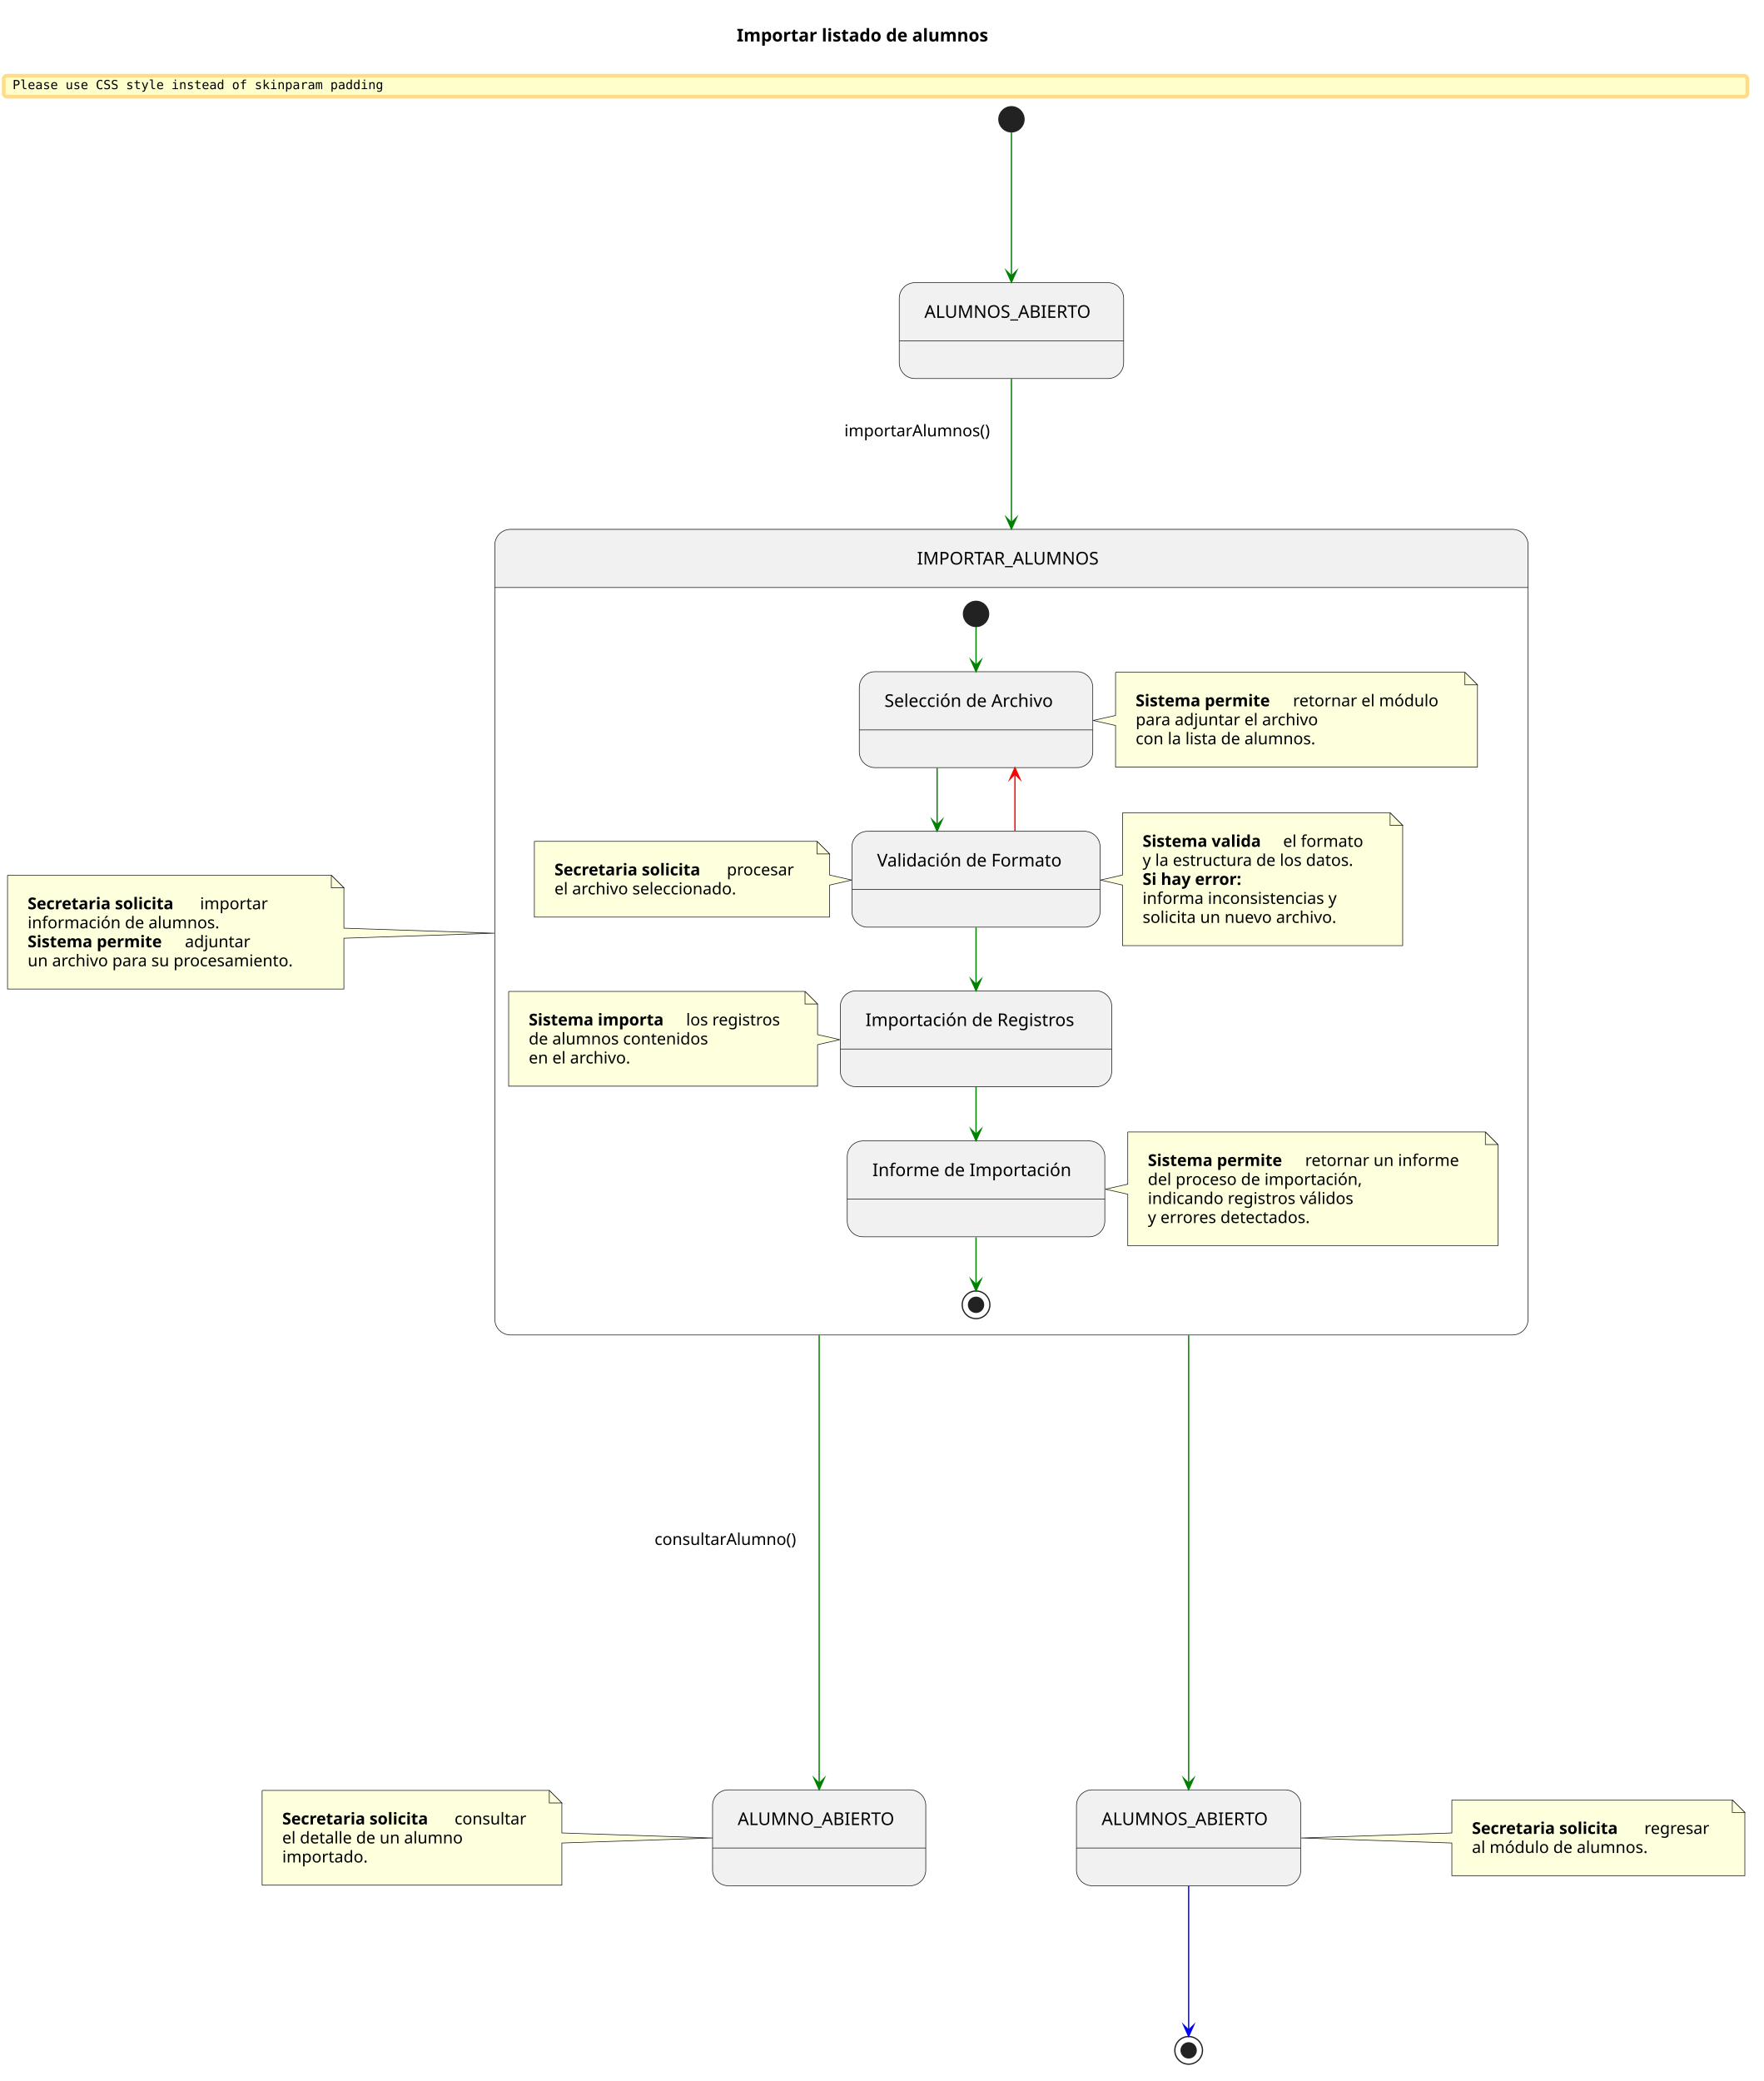
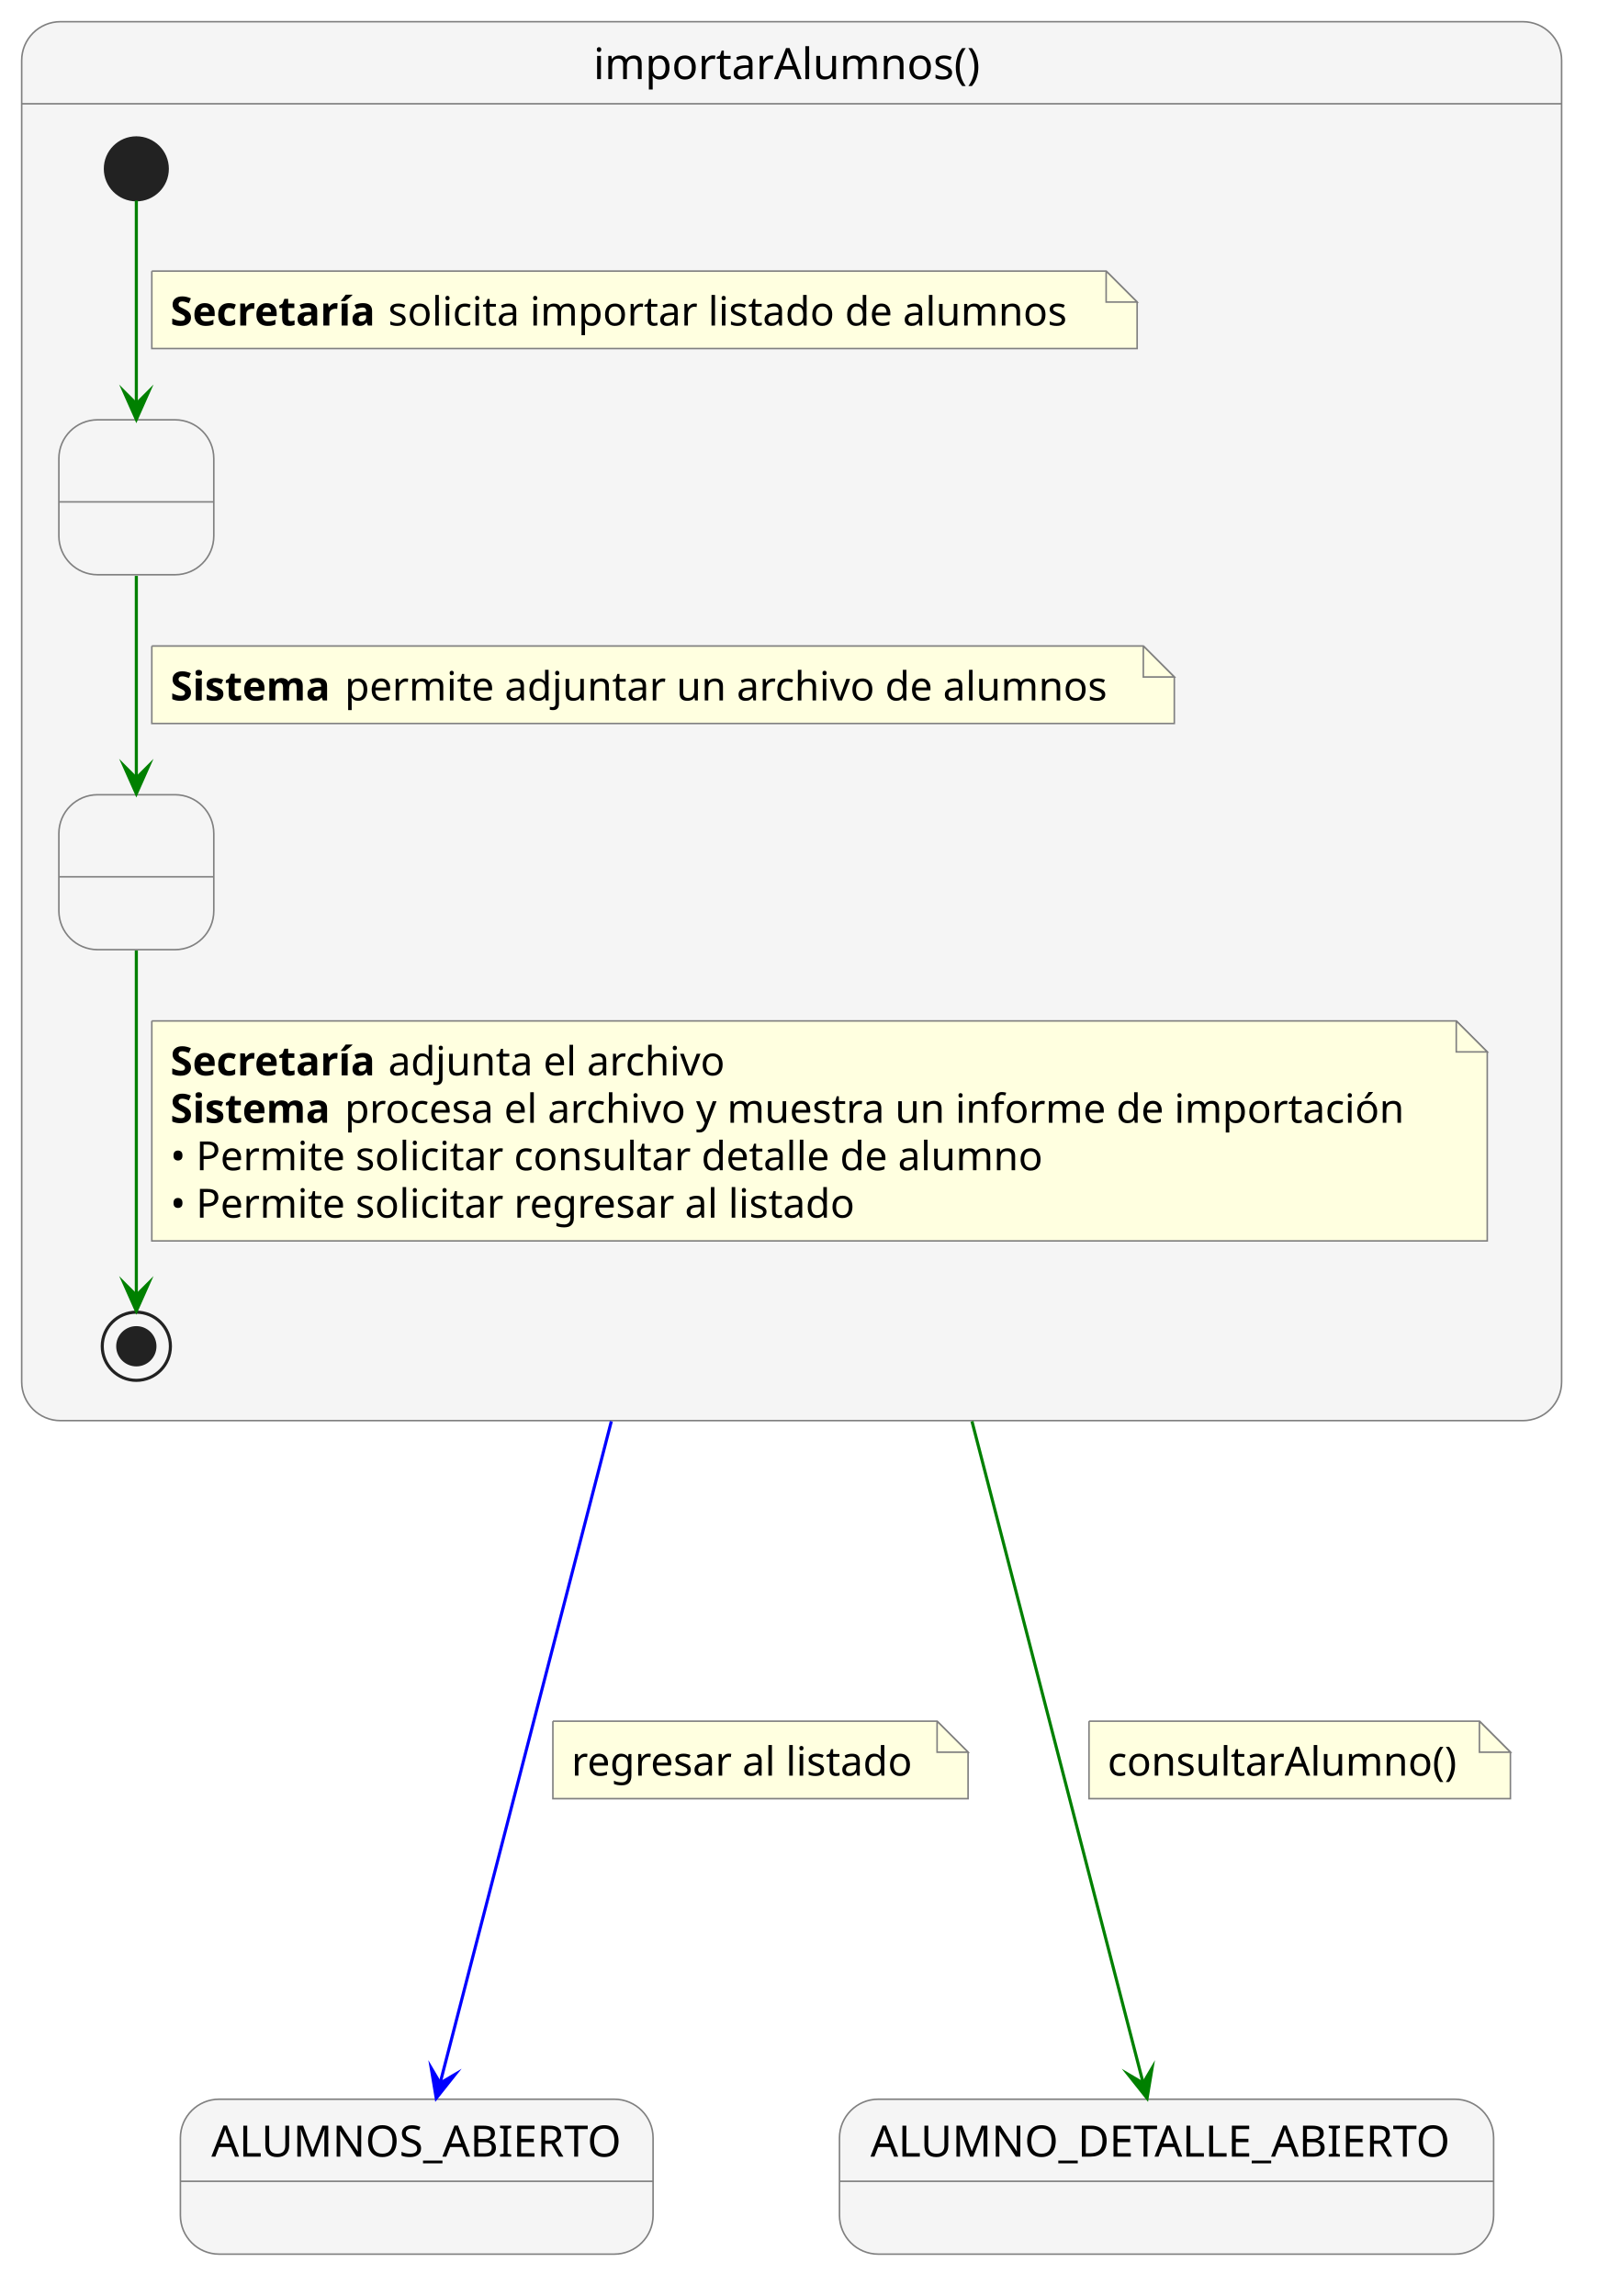
- <svg xmlns="http://www.w3.org/2000/svg" version="1.1" data-diagram-type="STATE" style="width:1403px;height:1656px;background:#FFFFFF;" width="1403px" height="1656px" viewBox="0 0 1403 1656" zoomAndPan="magnify" preserveAspectRatio="none" contentStyleType="text/css">
+ <svg xmlns="http://www.w3.org/2000/svg" contentStyleType="text/css" data-diagram-type="STATE" height="741px" preserveAspectRatio="none" style="width:519px;height:741px;background:#FFFFFF;" version="1.1" viewBox="0 0 519 741" width="519px" zoomAndPan="magnify">
  <defs />
  <g>
-     <g class="title" data-source-line="1">
-       <text x="586.219" y="32.995" fill="#000000" font-size="14" lengthAdjust="spacing" textLength="223.952" font-weight="700" font-family="sans-serif">Importar listado de alumnos</text>
-     </g>
-     <rect x="3" y="60.297" width="1387.39" height="16.641" fill="#FFFFCC" style="stroke:#FFDD88;stroke-width:3;" rx="2.5" ry="2.5" />
-     <text x="10" y="70.938" fill="#000000" font-size="10" lengthAdjust="spacing" textLength="295.005" font-family="monospace">Please use CSS style instead of skinparam padding</text>
-     <g class="entity" data-qualified-name="ALUMNOS_ABIERTO_INICIAL" id="ent0001" data-source-line="10">
-       <rect x="715.55" y="224.938" width="178.537" height="76.297" fill="#F1F1F1" style="stroke:#181818;stroke-width:0.5;" rx="12.5" ry="12.5" />
-       <line x1="715.55" y1="271.234" x2="894.087" y2="271.234" style="stroke:#181818;stroke-width:0.5;" />
-       <text x="735.55" y="252.933" fill="#000000" font-size="14" lengthAdjust="spacing" textLength="138.537" font-family="sans-serif">ALUMNOS_ABIERTO</text>
-     </g>
-     <g class="entity" data-qualified-name="IMPORTAR_ALUMNOS_COMP" id="ent0002" data-source-line="11">
-       <path d="M406.23,421.238 L1203.411,421.238 A12.5,12.5 0 0 1 1215.911,433.738 L1215.911,467.534 L393.73,467.534 L393.73,433.738 A12.5,12.5 0 0 1 406.23,421.238" fill="#F1F1F1" />
-       <rect x="393.73" y="421.238" width="822.181" height="641.087" fill="none" style="stroke:#181818;stroke-width:0.5;" rx="12.5" ry="12.5" />
-       <line x1="393.73" y1="467.534" x2="1215.911" y2="467.534" style="stroke:#181818;stroke-width:0.5;" />
-       <text x="729.652" y="449.233" fill="#000000" font-size="14" lengthAdjust="spacing" textLength="150.336" font-family="sans-serif">IMPORTAR_ALUMNOS</text>
-       <g class="entity" data-qualified-name="IMPORTAR_ALUMNOS_COMP.SolicitudArchivo" id="ent0005" data-source-line="30">
-         <rect x="683.76" y="534.534" width="185.769" height="76.297" fill="#F1F1F1" style="stroke:#181818;stroke-width:0.5;" rx="12.5" ry="12.5" />
-         <line x1="683.76" y1="580.831" x2="869.529" y2="580.831" style="stroke:#181818;stroke-width:0.5;" />
-         <text x="703.76" y="562.529" fill="#000000" font-size="14" lengthAdjust="spacing" textLength="145.769" font-family="sans-serif">Selección de Archivo</text>
+     <g class="entity" data-qualified-name="importarAlumnos" data-source-line="9" id="ent0001">
+       <path d="M19.5,7 L491.5,7 A12.5,12.5 0 0 1 504,19.5 L504,33.488 L7,33.488 L7,19.5 A12.5,12.5 0 0 1 19.5,7" fill="#F5F5F5" />
+       <path d="M7,33.488 L504,33.488 L504,445.988 A12.5,12.5 0 0 1 491.5,458.488 L19.5,458.488 A12.5,12.5 0 0 1 7,445.988 L7,33.488" fill="#F5F5F5" />
+       <rect fill="none" height="451.488" rx="12.5" ry="12.5" style="stroke:#808080;stroke-width:0.5;" width="497" x="7" y="7" />
+       <line style="stroke:#808080;stroke-width:0.5;" x1="7" x2="504" y1="33.488" y2="33.488" />
+       <text fill="#000000" font-family="sans-serif" font-size="14" lengthAdjust="spacing" textLength="127.948" x="191.526" y="25.535">importarAlumnos()</text>
+       <g class="entity" data-qualified-name="importarAlumnos.Paso1" data-source-line="11" id="ent0002">
+         <rect fill="#F5F5F5" height="50" rx="12.5" ry="12.5" style="stroke:#808080;stroke-width:0.5;" width="50" x="19" y="135.488" />
+         <line style="stroke:#808080;stroke-width:0.5;" x1="19" x2="69" y1="161.977" y2="161.977" />
+         <text fill="#000000" font-family="sans-serif" font-size="14" lengthAdjust="spacing" textLength="4.43" x="41.785" y="154.023"> </text>
      </g>
-       <g class="entity" data-qualified-name="IMPORTAR_ALUMNOS_COMP.ValidarFormato" id="ent0006" data-source-line="31">
-         <rect x="677.9" y="661.514" width="197.473" height="76.297" fill="#F1F1F1" style="stroke:#181818;stroke-width:0.5;" rx="12.5" ry="12.5" />
-         <line x1="677.9" y1="707.811" x2="875.373" y2="707.811" style="stroke:#181818;stroke-width:0.5;" />
-         <text x="697.9" y="689.51" fill="#000000" font-size="14" lengthAdjust="spacing" textLength="157.473" font-family="sans-serif">Validación de Formato</text>
+       <g class="entity" data-qualified-name="importarAlumnos.Paso2" data-source-line="12" id="ent0003">
+         <rect fill="#F5F5F5" height="50" rx="12.5" ry="12.5" style="stroke:#808080;stroke-width:0.5;" width="50" x="19" y="256.488" />
+         <line style="stroke:#808080;stroke-width:0.5;" x1="19" x2="69" y1="282.977" y2="282.977" />
+         <text fill="#000000" font-family="sans-serif" font-size="14" lengthAdjust="spacing" textLength="4.43" x="41.785" y="275.023"> </text>
      </g>
-       <g class="entity" data-qualified-name="IMPORTAR_ALUMNOS_COMP.ImportarRegistros" id="ent0007" data-source-line="32">
-         <rect x="668.65" y="788.494" width="215.984" height="76.297" fill="#F1F1F1" style="stroke:#181818;stroke-width:0.5;" rx="12.5" ry="12.5" />
-         <line x1="668.65" y1="834.791" x2="884.634" y2="834.791" style="stroke:#181818;stroke-width:0.5;" />
-         <text x="688.65" y="816.49" fill="#000000" font-size="14" lengthAdjust="spacing" textLength="175.984" font-family="sans-serif">Importación de Registros</text>
+       <g class="start_entity" data-qualified-name="importarAlumnos..start.importarAlumnos" data-source-line="14" id="ent0006">
+         <ellipse cx="44" cy="54.488" fill="#222222" rx="10" ry="10" style="stroke:#222222;stroke-width:1;" />
      </g>
-       <g class="entity" data-qualified-name="IMPORTAR_ALUMNOS_COMP.RetornarInforme" id="ent0008" data-source-line="33">
-         <rect x="674.15" y="907.914" width="204.972" height="76.297" fill="#F1F1F1" style="stroke:#181818;stroke-width:0.5;" rx="12.5" ry="12.5" />
-         <line x1="674.15" y1="954.211" x2="879.122" y2="954.211" style="stroke:#181818;stroke-width:0.5;" />
-         <text x="694.15" y="935.909" fill="#000000" font-size="14" lengthAdjust="spacing" textLength="164.972" font-family="sans-serif">Informe de Importación</text>
+       <g class="end_entity" data-qualified-name="importarAlumnos..end.importarAlumnos" data-source-line="24" id="ent0009">
+         <ellipse cx="44" cy="434.488" fill="none" rx="11" ry="11" style="stroke:#222222;stroke-width:1;" />
+         <ellipse cx="44" cy="434.488" fill="#222222" rx="6" ry="6" style="stroke:#222222;stroke-width:1;" />
      </g>
-       <g class="start_entity" data-qualified-name="IMPORTAR_ALUMNOS_COMP..start.IMPORTAR_ALUMNOS_COMP" id="ent0012" data-source-line="35">
-         <ellipse cx="776.64" cy="488.534" rx="10" ry="10" fill="#222222" style="stroke:#222222;stroke-width:1;" />
+       <g class="link" data-entity-1="ent0006" data-entity-2="ent0002" data-link-type="dependency" data-source-line="14" id="lnk7">
+         <path d="M44,64.718 C44,80.428 44,107.848 44,130.358" fill="none" id="*start*importarAlumnos-to-Paso1" style="stroke:#008000;stroke-width:1;" />
+         <polygon fill="#008000" points="44,135.358,48,126.358,44,130.358,40,126.358,44,135.358" style="stroke:#008000;stroke-width:1;stroke-linejoin:miter;stroke-miterlimit:10;" />
+         <path d="M49,87.488 L49,112.488 L367,112.488 L367,97.488 L357,87.488 L49,87.488" fill="#FFFFE0" style="stroke:#808080;stroke-width:0.5;" />
+         <path d="M357,87.488 L357,97.488 L367,97.488 L357,87.488" fill="#FFFFE0" style="stroke:#808080;stroke-width:0.5;" />
+         <text fill="#000000" font-family="sans-serif" font-size="13" font-weight="700" lengthAdjust="spacing" textLength="66.181" x="55" y="105.057">Secretaría</text>
+         <text fill="#000000" font-family="sans-serif" font-size="13" lengthAdjust="spacing" textLength="227.379" x="125.294" y="105.057">solicita importar listado de alumnos</text>
      </g>
-       <g class="end_entity" data-qualified-name="IMPORTAR_ALUMNOS_COMP..end.IMPORTAR_ALUMNOS_COMP" id="ent0018" data-source-line="79">
-         <ellipse cx="776.64" cy="1038.324" rx="11" ry="11" fill="none" style="stroke:#222222;stroke-width:1;" />
-         <ellipse cx="776.64" cy="1038.324" rx="6" ry="6" fill="#222222" style="stroke:#222222;stroke-width:1;" />
+       <g class="link" data-entity-1="ent0002" data-entity-2="ent0003" data-link-type="dependency" data-source-line="19" id="lnk8">
+         <path d="M44,185.858 C44,206.388 44,230.628 44,251.148" fill="none" id="Paso1-to-Paso2" style="stroke:#008000;stroke-width:1;" />
+         <polygon fill="#008000" points="44,256.148,48,247.148,44,251.148,40,247.148,44,256.148" style="stroke:#008000;stroke-width:1;stroke-linejoin:miter;stroke-miterlimit:10;" />
+         <path d="M49,208.488 L49,233.488 L379,233.488 L379,218.488 L369,208.488 L49,208.488" fill="#FFFFE0" style="stroke:#808080;stroke-width:0.5;" />
+         <path d="M369,208.488 L369,218.488 L379,218.488 L369,208.488" fill="#FFFFE0" style="stroke:#808080;stroke-width:0.5;" />
+         <text fill="#000000" font-family="sans-serif" font-size="13" font-weight="700" lengthAdjust="spacing" textLength="52.14" x="55" y="226.057">Sistema</text>
+         <text fill="#000000" font-family="sans-serif" font-size="13" lengthAdjust="spacing" textLength="253.202" x="111.253" y="226.057">permite adjuntar un archivo de alumnos</text>
      </g>
-       <g class="entity" data-qualified-name="IMPORTAR_ALUMNOS_COMP.GMN27" id="ent0028" data-source-line="38">
-         <path d="M887.66,534.984 L887.66,569.324 L869.78,573.324 L887.66,577.324 L887.66,610.383 A0,0 0 0 0 887.66,610.383 L1175.628,610.383 A0,0 0 0 0 1175.628,610.383 L1175.628,544.984 L1165.628,534.984 L887.66,534.984 A0,0 0 0 0 887.66,534.984" style="stroke:#181818;stroke-width:0.5;" fill="#FEFFDD" />
-         <path d="M1165.628,534.984 L1165.628,544.984 L1175.628,544.984 L1165.628,534.984" style="stroke:#181818;stroke-width:0.5;" fill="#FEFFDD" />
-         <text x="903.66" y="562.051" fill="#000000" font-size="13" lengthAdjust="spacing" textLength="120.999" font-weight="700" font-family="sans-serif">Sistema permite</text>
-         <text x="1028.791" y="562.051" fill="#000000" font-size="13" lengthAdjust="spacing" textLength="121.837" font-family="sans-serif">retornar el módulo</text>
-         <text x="903.66" y="577.184" fill="#000000" font-size="13" lengthAdjust="spacing" textLength="156.209" font-family="sans-serif">para adjuntar el archivo</text>
-         <text x="903.66" y="592.317" fill="#000000" font-size="13" lengthAdjust="spacing" textLength="154.337" font-family="sans-serif">con la lista de alumnos.</text>
-       </g>
-       <g class="entity" data-qualified-name="IMPORTAR_ALUMNOS_COMP.GMN30" id="ent0031" data-source-line="46">
-         <path d="M425.19,669.534 L425.19,729.8 A0,0 0 0 0 425.19,729.8 L660.098,729.8 A0,0 0 0 0 660.098,729.8 L660.098,704.324 L677.67,700.324 L660.098,696.324 L660.098,679.534 L650.098,669.534 L425.19,669.534 A0,0 0 0 0 425.19,669.534" style="stroke:#181818;stroke-width:0.5;" fill="#FEFFDD" />
-         <path d="M650.098,669.534 L650.098,679.534 L660.098,679.534 L650.098,669.534" style="stroke:#181818;stroke-width:0.5;" fill="#FEFFDD" />
-         <text x="441.19" y="696.601" fill="#000000" font-size="13" lengthAdjust="spacing" textLength="132.996" font-weight="700" font-family="sans-serif">Secretaria solicita</text>
-         <text x="578.318" y="696.601" fill="#000000" font-size="13" lengthAdjust="spacing" textLength="56.78" font-family="sans-serif">procesar</text>
-         <text x="441.19" y="711.734" fill="#000000" font-size="13" lengthAdjust="spacing" textLength="156.616" font-family="sans-serif">el archivo seleccionado.</text>
-       </g>
-       <g class="entity" data-qualified-name="IMPORTAR_ALUMNOS_COMP.GMN33" id="ent0034" data-source-line="54">
-         <path d="M893.17,646.834 L893.17,696.324 L875.65,700.324 L893.17,704.324 L893.17,752.498 A0,0 0 0 0 893.17,752.498 L1116.113,752.498 A0,0 0 0 0 1116.113,752.498 L1116.113,656.834 L1106.113,646.834 L893.17,646.834 A0,0 0 0 0 893.17,646.834" style="stroke:#181818;stroke-width:0.5;" fill="#FEFFDD" />
-         <path d="M1106.113,646.834 L1106.113,656.834 L1116.113,656.834 L1106.113,646.834" style="stroke:#181818;stroke-width:0.5;" fill="#FEFFDD" />
-         <text x="909.17" y="673.901" fill="#000000" font-size="13" lengthAdjust="spacing" textLength="107.669" font-weight="700" font-family="sans-serif">Sistema valida</text>
-         <text x="1020.971" y="673.901" fill="#000000" font-size="13" lengthAdjust="spacing" textLength="67.298" font-family="sans-serif">el formato</text>
-         <text x="909.17" y="689.034" fill="#000000" font-size="13" lengthAdjust="spacing" textLength="181.943" font-family="sans-serif">y la estructura de los datos.</text>
-         <text x="909.17" y="704.167" fill="#000000" font-size="13" lengthAdjust="spacing" textLength="91.552" font-weight="700" font-family="sans-serif">Si hay error:</text>
-         <text x="909.17" y="719.3" fill="#000000" font-size="13" lengthAdjust="spacing" textLength="165.496" font-family="sans-serif">informa inconsistencias y</text>
-         <text x="909.17" y="734.433" fill="#000000" font-size="13" lengthAdjust="spacing" textLength="166.861" font-family="sans-serif">solicita un nuevo archivo.</text>
-       </g>
-       <g class="entity" data-qualified-name="IMPORTAR_ALUMNOS_COMP.GMN36" id="ent0037" data-source-line="65">
-         <path d="M404.73,788.944 L404.73,864.343 A0,0 0 0 0 404.73,864.343 L650.55,864.343 A0,0 0 0 0 650.55,864.343 L650.55,831.324 L668.25,827.324 L650.55,823.324 L650.55,798.944 L640.55,788.944 L404.73,788.944 A0,0 0 0 0 404.73,788.944" style="stroke:#181818;stroke-width:0.5;" fill="#FEFFDD" />
-         <path d="M640.55,788.944 L640.55,798.944 L650.55,798.944 L640.55,788.944" style="stroke:#181818;stroke-width:0.5;" fill="#FEFFDD" />
-         <text x="420.73" y="816.011" fill="#000000" font-size="13" lengthAdjust="spacing" textLength="121.069" font-weight="700" font-family="sans-serif">Sistema importa</text>
-         <text x="545.931" y="816.011" fill="#000000" font-size="13" lengthAdjust="spacing" textLength="79.619" font-family="sans-serif">los registros</text>
-         <text x="420.73" y="831.144" fill="#000000" font-size="13" lengthAdjust="spacing" textLength="151.227" font-family="sans-serif">de alumnos contenidos</text>
-         <text x="420.73" y="846.277" fill="#000000" font-size="13" lengthAdjust="spacing" textLength="88.201" font-family="sans-serif">en el archivo.</text>
-       </g>
-       <g class="entity" data-qualified-name="IMPORTAR_ALUMNOS_COMP.GMN39" id="ent0040" data-source-line="73">
-         <path d="M897.36,900.794 L897.36,942.324 L879.49,946.324 L897.36,950.324 L897.36,991.326 A0,0 0 0 0 897.36,991.326 L1191.911,991.326 A0,0 0 0 0 1191.911,991.326 L1191.911,910.794 L1181.911,900.794 L897.36,900.794 A0,0 0 0 0 897.36,900.794" style="stroke:#181818;stroke-width:0.5;" fill="#FEFFDD" />
-         <path d="M1181.911,900.794 L1181.911,910.794 L1191.911,910.794 L1181.911,900.794" style="stroke:#181818;stroke-width:0.5;" fill="#FEFFDD" />
-         <text x="913.36" y="927.861" fill="#000000" font-size="13" lengthAdjust="spacing" textLength="120.999" font-weight="700" font-family="sans-serif">Sistema permite</text>
-         <text x="1038.491" y="927.861" fill="#000000" font-size="13" lengthAdjust="spacing" textLength="128.419" font-family="sans-serif">retornar un informe</text>
-         <text x="913.36" y="942.994" fill="#000000" font-size="13" lengthAdjust="spacing" textLength="181.905" font-family="sans-serif">del proceso de importación,</text>
-         <text x="913.36" y="958.127" fill="#000000" font-size="13" lengthAdjust="spacing" textLength="174.548" font-family="sans-serif">indicando registros válidos</text>
-         <text x="913.36" y="973.26" fill="#000000" font-size="13" lengthAdjust="spacing" textLength="139.382" font-family="sans-serif">y errores detectados.</text>
-       </g>
-       <g class="link" data-entity-1="ent0012" data-entity-2="ent0005" id="lnk13" data-source-line="35" data-link-type="dependency">
-         <path d="M776.64,498.854 C776.64,507.804 776.64,516.344 776.64,529.394" style="stroke:#008000;stroke-width:1;" fill="none" id="*start*IMPORTAR_ALUMNOS_COMP-to-SolicitudArchivo" />
-         <polygon points="776.64,534.394,780.64,525.394,776.64,529.394,772.64,525.394,776.64,534.394" fill="#008000" style="stroke:#008000;stroke-width:1;stroke-linejoin:miter;stroke-miterlimit:10;" />
-       </g>
-       <g class="link" data-entity-1="ent0005" data-entity-2="ent0006" id="lnk14" data-source-line="43" data-link-type="dependency">
-         <path d="M745.68,611.124 C745.68,627.044 745.68,640.454 745.68,656.354" style="stroke:#008000;stroke-width:1;" fill="none" id="SolicitudArchivo-to-ValidarFormato" />
-         <polygon points="745.68,661.354,749.68,652.354,745.68,656.354,741.68,652.354,745.68,661.354" fill="#008000" style="stroke:#008000;stroke-width:1;stroke-linejoin:miter;stroke-miterlimit:10;" />
-       </g>
-       <g class="link" data-entity-1="ent0006" data-entity-2="ent0005" id="lnk15" data-source-line="51" data-link-type="dependency">
-         <path d="M807.6,661.224 C807.6,645.304 807.6,631.894 807.6,615.994" style="stroke:#FF0000;stroke-width:1;" fill="none" id="ValidarFormato-to-SolicitudArchivo" />
-         <polygon points="807.6,610.994,803.6,619.994,807.6,615.994,811.6,619.994,807.6,610.994" fill="#FF0000" style="stroke:#FF0000;stroke-width:1;stroke-linejoin:miter;stroke-miterlimit:10;" />
-       </g>
-       <g class="link" data-entity-1="ent0006" data-entity-2="ent0007" id="lnk16" data-source-line="62" data-link-type="dependency">
-         <path d="M776.64,738.104 C776.64,754.024 776.64,767.434 776.64,783.334" style="stroke:#008000;stroke-width:1;" fill="none" id="ValidarFormato-to-ImportarRegistros" />
-         <polygon points="776.64,788.334,780.64,779.334,776.64,783.334,772.64,779.334,776.64,788.334" fill="#008000" style="stroke:#008000;stroke-width:1;stroke-linejoin:miter;stroke-miterlimit:10;" />
-       </g>
-       <g class="link" data-entity-1="ent0007" data-entity-2="ent0008" id="lnk17" data-source-line="70" data-link-type="dependency">
-         <path d="M776.64,865.084 C776.64,878.724 776.64,889.064 776.64,902.694" style="stroke:#008000;stroke-width:1;" fill="none" id="ImportarRegistros-to-RetornarInforme" />
-         <polygon points="776.64,907.694,780.64,898.694,776.64,902.694,772.64,898.694,776.64,907.694" fill="#008000" style="stroke:#008000;stroke-width:1;stroke-linejoin:miter;stroke-miterlimit:10;" />
-       </g>
-       <g class="link" data-entity-1="ent0008" data-entity-2="ent0018" id="lnk19" data-source-line="79" data-link-type="dependency">
-         <path d="M776.64,984.654 C776.64,1000.064 776.64,1011.624 776.64,1022.204" style="stroke:#008000;stroke-width:1;" fill="none" id="RetornarInforme-to-*end*IMPORTAR_ALUMNOS_COMP" />
-         <polygon points="776.64,1027.204,780.64,1018.204,776.64,1022.204,772.64,1018.204,776.64,1027.204" fill="#008000" style="stroke:#008000;stroke-width:1;stroke-linejoin:miter;stroke-miterlimit:10;" />
+       <g class="link" data-entity-1="ent0003" data-entity-2="ent0009" data-link-type="dependency" data-source-line="24" id="lnk10">
+         <path d="M44,306.748 C44,340.258 44,394.278 44,418.088" fill="none" id="Paso2-to-*end*importarAlumnos" style="stroke:#008000;stroke-width:1;" />
+         <polygon fill="#008000" points="44,423.088,48,414.088,44,418.088,40,414.088,44,423.088" style="stroke:#008000;stroke-width:1;stroke-linejoin:miter;stroke-miterlimit:10;" />
+         <path d="M49,329.488 L49,400.488 L480,400.488 L480,339.488 L470,329.488 L49,329.488" fill="#FFFFE0" style="stroke:#808080;stroke-width:0.5;" />
+         <path d="M470,329.488 L470,339.488 L480,339.488 L470,329.488" fill="#FFFFE0" style="stroke:#808080;stroke-width:0.5;" />
+         <text fill="#000000" font-family="sans-serif" font-size="13" font-weight="700" lengthAdjust="spacing" textLength="66.181" x="55" y="347.057">Secretaría</text>
+         <text fill="#000000" font-family="sans-serif" font-size="13" lengthAdjust="spacing" textLength="112.417" x="125.294" y="347.057">adjunta el archivo</text>
+         <text fill="#000000" font-family="sans-serif" font-size="13" font-weight="700" lengthAdjust="spacing" textLength="52.14" x="55" y="362.367">Sistema</text>
+         <text fill="#000000" font-family="sans-serif" font-size="13" lengthAdjust="spacing" textLength="353.768" x="111.253" y="362.367">procesa el archivo y muestra un informe de importación</text>
+         <text fill="#000000" font-family="sans-serif" font-size="13" lengthAdjust="spacing" textLength="292.989" x="55" y="377.678">• Permite solicitar consultar detalle de alumno</text>
+         <text fill="#000000" font-family="sans-serif" font-size="13" lengthAdjust="spacing" textLength="231.15" x="55" y="392.988">• Permite solicitar regresar al listado</text>
      </g>
    </g>
-     <g class="entity" data-qualified-name="ALUMNO_ABIERTO_FINAL" id="ent0003" data-source-line="12">
-       <rect x="566.99" y="1424.318" width="169.65" height="76.297" fill="#F1F1F1" style="stroke:#181818;stroke-width:0.5;" rx="12.5" ry="12.5" />
-       <line x1="566.99" y1="1470.614" x2="736.64" y2="1470.614" style="stroke:#181818;stroke-width:0.5;" />
-       <text x="586.99" y="1452.313" fill="#000000" font-size="14" lengthAdjust="spacing" textLength="129.65" font-family="sans-serif">ALUMNO_ABIERTO</text>
+     <g class="entity" data-qualified-name="ALUMNOS_ABIERTO" data-source-line="33" id="ent0004">
+       <rect fill="#F5F5F5" height="50" rx="12.5" ry="12.5" style="stroke:#808080;stroke-width:0.5;" width="152.556" x="58.22" y="677.49" />
+       <line style="stroke:#808080;stroke-width:0.5;" x1="58.22" x2="210.776" y1="703.978" y2="703.978" />
+       <text fill="#000000" font-family="sans-serif" font-size="14" lengthAdjust="spacing" textLength="132.556" x="68.22" y="696.025">ALUMNOS_ABIERTO</text>
    </g>
-     <g class="entity" data-qualified-name="ALUMNOS_ABIERTO_FINAL" id="ent0004" data-source-line="13">
-       <rect x="856.55" y="1424.318" width="178.537" height="76.297" fill="#F1F1F1" style="stroke:#181818;stroke-width:0.5;" rx="12.5" ry="12.5" />
-       <line x1="856.55" y1="1470.614" x2="1035.087" y2="1470.614" style="stroke:#181818;stroke-width:0.5;" />
-       <text x="876.55" y="1452.313" fill="#000000" font-size="14" lengthAdjust="spacing" textLength="138.537" font-family="sans-serif">ALUMNOS_ABIERTO</text>
+     <g class="entity" data-qualified-name="ALUMNO_DETALLE_ABIERTO" data-source-line="34" id="ent0005">
+       <rect fill="#F5F5F5" height="50" rx="12.5" ry="12.5" style="stroke:#808080;stroke-width:0.5;" width="211.119" x="270.94" y="677.49" />
+       <line style="stroke:#808080;stroke-width:0.5;" x1="270.94" x2="482.059" y1="703.978" y2="703.978" />
+       <text fill="#000000" font-family="sans-serif" font-size="14" lengthAdjust="spacing" textLength="191.119" x="280.94" y="696.025">ALUMNO_DETALLE_ABIERTO</text>
    </g>
-     <g class="start_entity" data-qualified-name=".start." id="ent0009" data-source-line="15">
-       <ellipse cx="804.82" cy="94.938" rx="10" ry="10" fill="#222222" style="stroke:#222222;stroke-width:1;" />
+     <g class="link" data-entity-1="ent0001" data-entity-2="ent0005" data-link-type="dependency" data-source-line="36" id="lnk11">
+       <path d="M313.7,458.71 C336.34,546.24 358.157,630.6 368.957,672.32" fill="none" id="importarAlumnos-to-ALUMNO_DETALLE_ABIERTO" style="stroke:#008000;stroke-width:1;" />
+       <polygon fill="#008000" points="370.21,677.16,371.827,667.445,368.957,672.32,364.082,669.45,370.21,677.16" style="stroke:#008000;stroke-width:1;stroke-linejoin:miter;stroke-miterlimit:10;" />
+       <path d="M351.47,555.49 L351.47,580.49 L487.47,580.49 L487.47,565.49 L477.47,555.49 L351.47,555.49" fill="#FFFFE0" style="stroke:#808080;stroke-width:0.5;" />
+       <path d="M477.47,555.49 L477.47,565.49 L487.47,565.49 L477.47,555.49" fill="#FFFFE0" style="stroke:#808080;stroke-width:0.5;" />
+       <text fill="#000000" font-family="sans-serif" font-size="13" lengthAdjust="spacing" textLength="115.965" x="357.47" y="573.058">consultarAlumno()</text>
    </g>
-     <g class="end_entity" data-qualified-name=".end." id="ent0022" data-source-line="101">
-       <ellipse cx="945.82" cy="1631.618" rx="11" ry="11" fill="none" style="stroke:#222222;stroke-width:1;" />
-       <ellipse cx="945.82" cy="1631.618" rx="6" ry="6" fill="#222222" style="stroke:#222222;stroke-width:1;" />
-     </g>
-     <g class="entity" data-qualified-name="GMN24" id="ent0025" data-source-line="21">
-       <path d="M6,696.508 L6,787.039 A0,0 0 0 0 6,787.039 L273.637,787.039 A0,0 0 0 0 273.637,787.039 L273.637,746.617 L393.42,742.617 L273.637,738.617 L273.637,706.508 L263.637,696.508 L6,696.508 A0,0 0 0 0 6,696.508" style="stroke:#181818;stroke-width:0.5;" fill="#FEFFDD" />
-       <path d="M263.637,696.508 L263.637,706.508 L273.637,706.508 L263.637,696.508" style="stroke:#181818;stroke-width:0.5;" fill="#FEFFDD" />
-       <text x="22" y="723.574" fill="#000000" font-size="13" lengthAdjust="spacing" textLength="132.996" font-weight="700" font-family="sans-serif">Secretaria solicita</text>
-       <text x="159.128" y="723.574" fill="#000000" font-size="13" lengthAdjust="spacing" textLength="56.234" font-family="sans-serif">importar</text>
-       <text x="22" y="738.707" fill="#000000" font-size="13" lengthAdjust="spacing" textLength="161.402" font-family="sans-serif">información de alumnos.</text>
-       <text x="22" y="753.84" fill="#000000" font-size="13" lengthAdjust="spacing" textLength="120.999" font-weight="700" font-family="sans-serif">Sistema permite</text>
-       <text x="147.131" y="753.84" fill="#000000" font-size="13" lengthAdjust="spacing" textLength="54.717" font-family="sans-serif">adjuntar</text>
-       <text x="22" y="768.973" fill="#000000" font-size="13" lengthAdjust="spacing" textLength="226.637" font-family="sans-serif">un archivo para su procesamiento.</text>
-     </g>
-     <g class="entity" data-qualified-name="GMN42" id="ent0043" data-source-line="87">
-       <path d="M208.57,1424.767 L208.57,1500.166 A0,0 0 0 0 208.57,1500.166 L447.071,1500.166 A0,0 0 0 0 447.071,1500.166 L447.071,1466.618 L566.98,1462.618 L447.071,1458.618 L447.071,1434.767 L437.071,1424.767 L208.57,1424.767 A0,0 0 0 0 208.57,1424.767" style="stroke:#181818;stroke-width:0.5;" fill="#FEFFDD" />
-       <path d="M437.071,1424.767 L437.071,1434.767 L447.071,1434.767 L437.071,1424.767" style="stroke:#181818;stroke-width:0.5;" fill="#FEFFDD" />
-       <text x="224.57" y="1451.834" fill="#000000" font-size="13" lengthAdjust="spacing" textLength="132.996" font-weight="700" font-family="sans-serif">Secretaria solicita</text>
-       <text x="361.698" y="1451.834" fill="#000000" font-size="13" lengthAdjust="spacing" textLength="60.373" font-family="sans-serif">consultar</text>
-       <text x="224.57" y="1466.967" fill="#000000" font-size="13" lengthAdjust="spacing" textLength="154.077" font-family="sans-serif">el detalle de un alumno</text>
-       <text x="224.57" y="1482.1" fill="#000000" font-size="13" lengthAdjust="spacing" textLength="71.227" font-family="sans-serif">importado.</text>
-     </g>
-     <g class="entity" data-qualified-name="GMN45" id="ent0046" data-source-line="96">
-       <path d="M1155.24,1432.338 L1155.24,1458.618 L1035.33,1462.618 L1155.24,1466.618 L1155.24,1492.603 A0,0 0 0 0 1155.24,1492.603 L1388.39,1492.603 A0,0 0 0 0 1388.39,1492.603 L1388.39,1442.338 L1378.39,1432.338 L1155.24,1432.338 A0,0 0 0 0 1155.24,1432.338" style="stroke:#181818;stroke-width:0.5;" fill="#FEFFDD" />
-       <path d="M1378.39,1432.338 L1378.39,1442.338 L1388.39,1442.338 L1378.39,1432.338" style="stroke:#181818;stroke-width:0.5;" fill="#FEFFDD" />
-       <text x="1171.24" y="1459.404" fill="#000000" font-size="13" lengthAdjust="spacing" textLength="132.996" font-weight="700" font-family="sans-serif">Secretaria solicita</text>
-       <text x="1308.368" y="1459.404" fill="#000000" font-size="13" lengthAdjust="spacing" textLength="55.022" font-family="sans-serif">regresar</text>
-       <text x="1171.24" y="1474.537" fill="#000000" font-size="13" lengthAdjust="spacing" textLength="148.478" font-family="sans-serif">al módulo de alumnos.</text>
-     </g>
-     <g class="link" data-entity-1="ent0009" data-entity-2="ent0001" id="lnk10" data-source-line="15" data-link-type="dependency">
-       <path d="M804.82,105.198 C804.82,128.377 804.82,180.748 804.82,219.558" style="stroke:#008000;stroke-width:1;" fill="none" id="*start*-to-ALUMNOS_ABIERTO_INICIAL" />
-       <polygon points="804.82,224.558,808.82,215.558,804.82,219.558,800.82,215.558,804.82,224.558" fill="#008000" style="stroke:#008000;stroke-width:1;stroke-linejoin:miter;stroke-miterlimit:10;" />
-     </g>
-     <g class="link" data-entity-1="ent0001" data-entity-2="ent0002" id="lnk11" data-source-line="18" data-link-type="dependency">
-       <path d="M804.82,301.447 C804.82,330.397 804.82,368.197 804.82,415.908" style="stroke:#008000;stroke-width:1;" fill="none" id="ALUMNOS_ABIERTO_INICIAL-to-IMPORTAR_ALUMNOS_COMP" />
-       <polygon points="804.82,420.908,808.82,411.908,804.82,415.908,800.82,411.908,804.82,420.908" fill="#008000" style="stroke:#008000;stroke-width:1;stroke-linejoin:miter;stroke-miterlimit:10;" />
-       <text x="671.82" y="347.244" fill="#000000" font-size="13" lengthAdjust="spacing" textLength="122.751" font-family="sans-serif">importarAlumnos()</text>
-     </g>
-     <g class="link" data-entity-1="ent0002" data-entity-2="ent0003" id="lnk20" data-source-line="84" data-link-type="dependency">
-       <path d="M651.82,1062.608 C651.82,1204.787 651.82,1350.277 651.82,1419.088" style="stroke:#008000;stroke-width:1;" fill="none" id="IMPORTAR_ALUMNOS_COMP-to-ALUMNO_ABIERTO_FINAL" />
-       <polygon points="651.82,1424.088,655.82,1415.088,651.82,1419.088,647.82,1415.088,651.82,1424.088" fill="#008000" style="stroke:#008000;stroke-width:1;stroke-linejoin:miter;stroke-miterlimit:10;" />
-       <text x="520.82" y="1229.414" fill="#000000" font-size="13" lengthAdjust="spacing" textLength="120.117" font-family="sans-serif">consultarAlumno()</text>
-     </g>
-     <g class="link" data-entity-1="ent0002" data-entity-2="ent0004" id="lnk21" data-source-line="93" data-link-type="dependency">
-       <path d="M945.82,1062.608 C945.82,1204.787 945.82,1350.277 945.82,1419.088" style="stroke:#008000;stroke-width:1;" fill="none" id="IMPORTAR_ALUMNOS_COMP-to-ALUMNOS_ABIERTO_FINAL" />
-       <polygon points="945.82,1424.088,949.82,1415.088,945.82,1419.088,941.82,1415.088,945.82,1424.088" fill="#008000" style="stroke:#008000;stroke-width:1;stroke-linejoin:miter;stroke-miterlimit:10;" />
-     </g>
-     <g class="link" data-entity-1="ent0004" data-entity-2="ent0022" id="lnk23" data-source-line="101" data-link-type="dependency">
-       <path d="M945.82,1500.848 C945.82,1539.447 945.82,1591.568 945.82,1615.467" style="stroke:#0000FF;stroke-width:1;" fill="none" id="ALUMNOS_ABIERTO_FINAL-to-*end*" />
-       <polygon points="945.82,1620.467,949.82,1611.467,945.82,1615.467,941.82,1611.467,945.82,1620.467" fill="#0000FF" style="stroke:#0000FF;stroke-width:1;stroke-linejoin:miter;stroke-miterlimit:10;" />
+     <g class="link" data-entity-1="ent0001" data-entity-2="ent0004" data-link-type="dependency" data-source-line="41" id="lnk12">
+       <path d="M197.3,458.71 C174.66,546.24 152.843,630.6 142.043,672.32" fill="none" id="importarAlumnos-to-ALUMNOS_ABIERTO" style="stroke:#0000FF;stroke-width:1;" />
+       <polygon fill="#0000FF" points="140.79,677.16,146.918,669.45,142.043,672.32,139.173,667.445,140.79,677.16" style="stroke:#0000FF;stroke-width:1;stroke-linejoin:miter;stroke-miterlimit:10;" />
+       <path d="M178.44,555.49 L178.44,580.49 L312.44,580.49 L312.44,565.49 L302.44,555.49 L178.44,555.49" fill="#FFFFE0" style="stroke:#808080;stroke-width:0.5;" />
+       <path d="M302.44,555.49 L302.44,565.49 L312.44,565.49 L302.44,555.49" fill="#FFFFE0" style="stroke:#808080;stroke-width:0.5;" />
+       <text fill="#000000" font-family="sans-serif" font-size="13" lengthAdjust="spacing" textLength="113.871" x="184.44" y="573.058">regresar al listado</text>
    </g>
  </g>
</svg>
